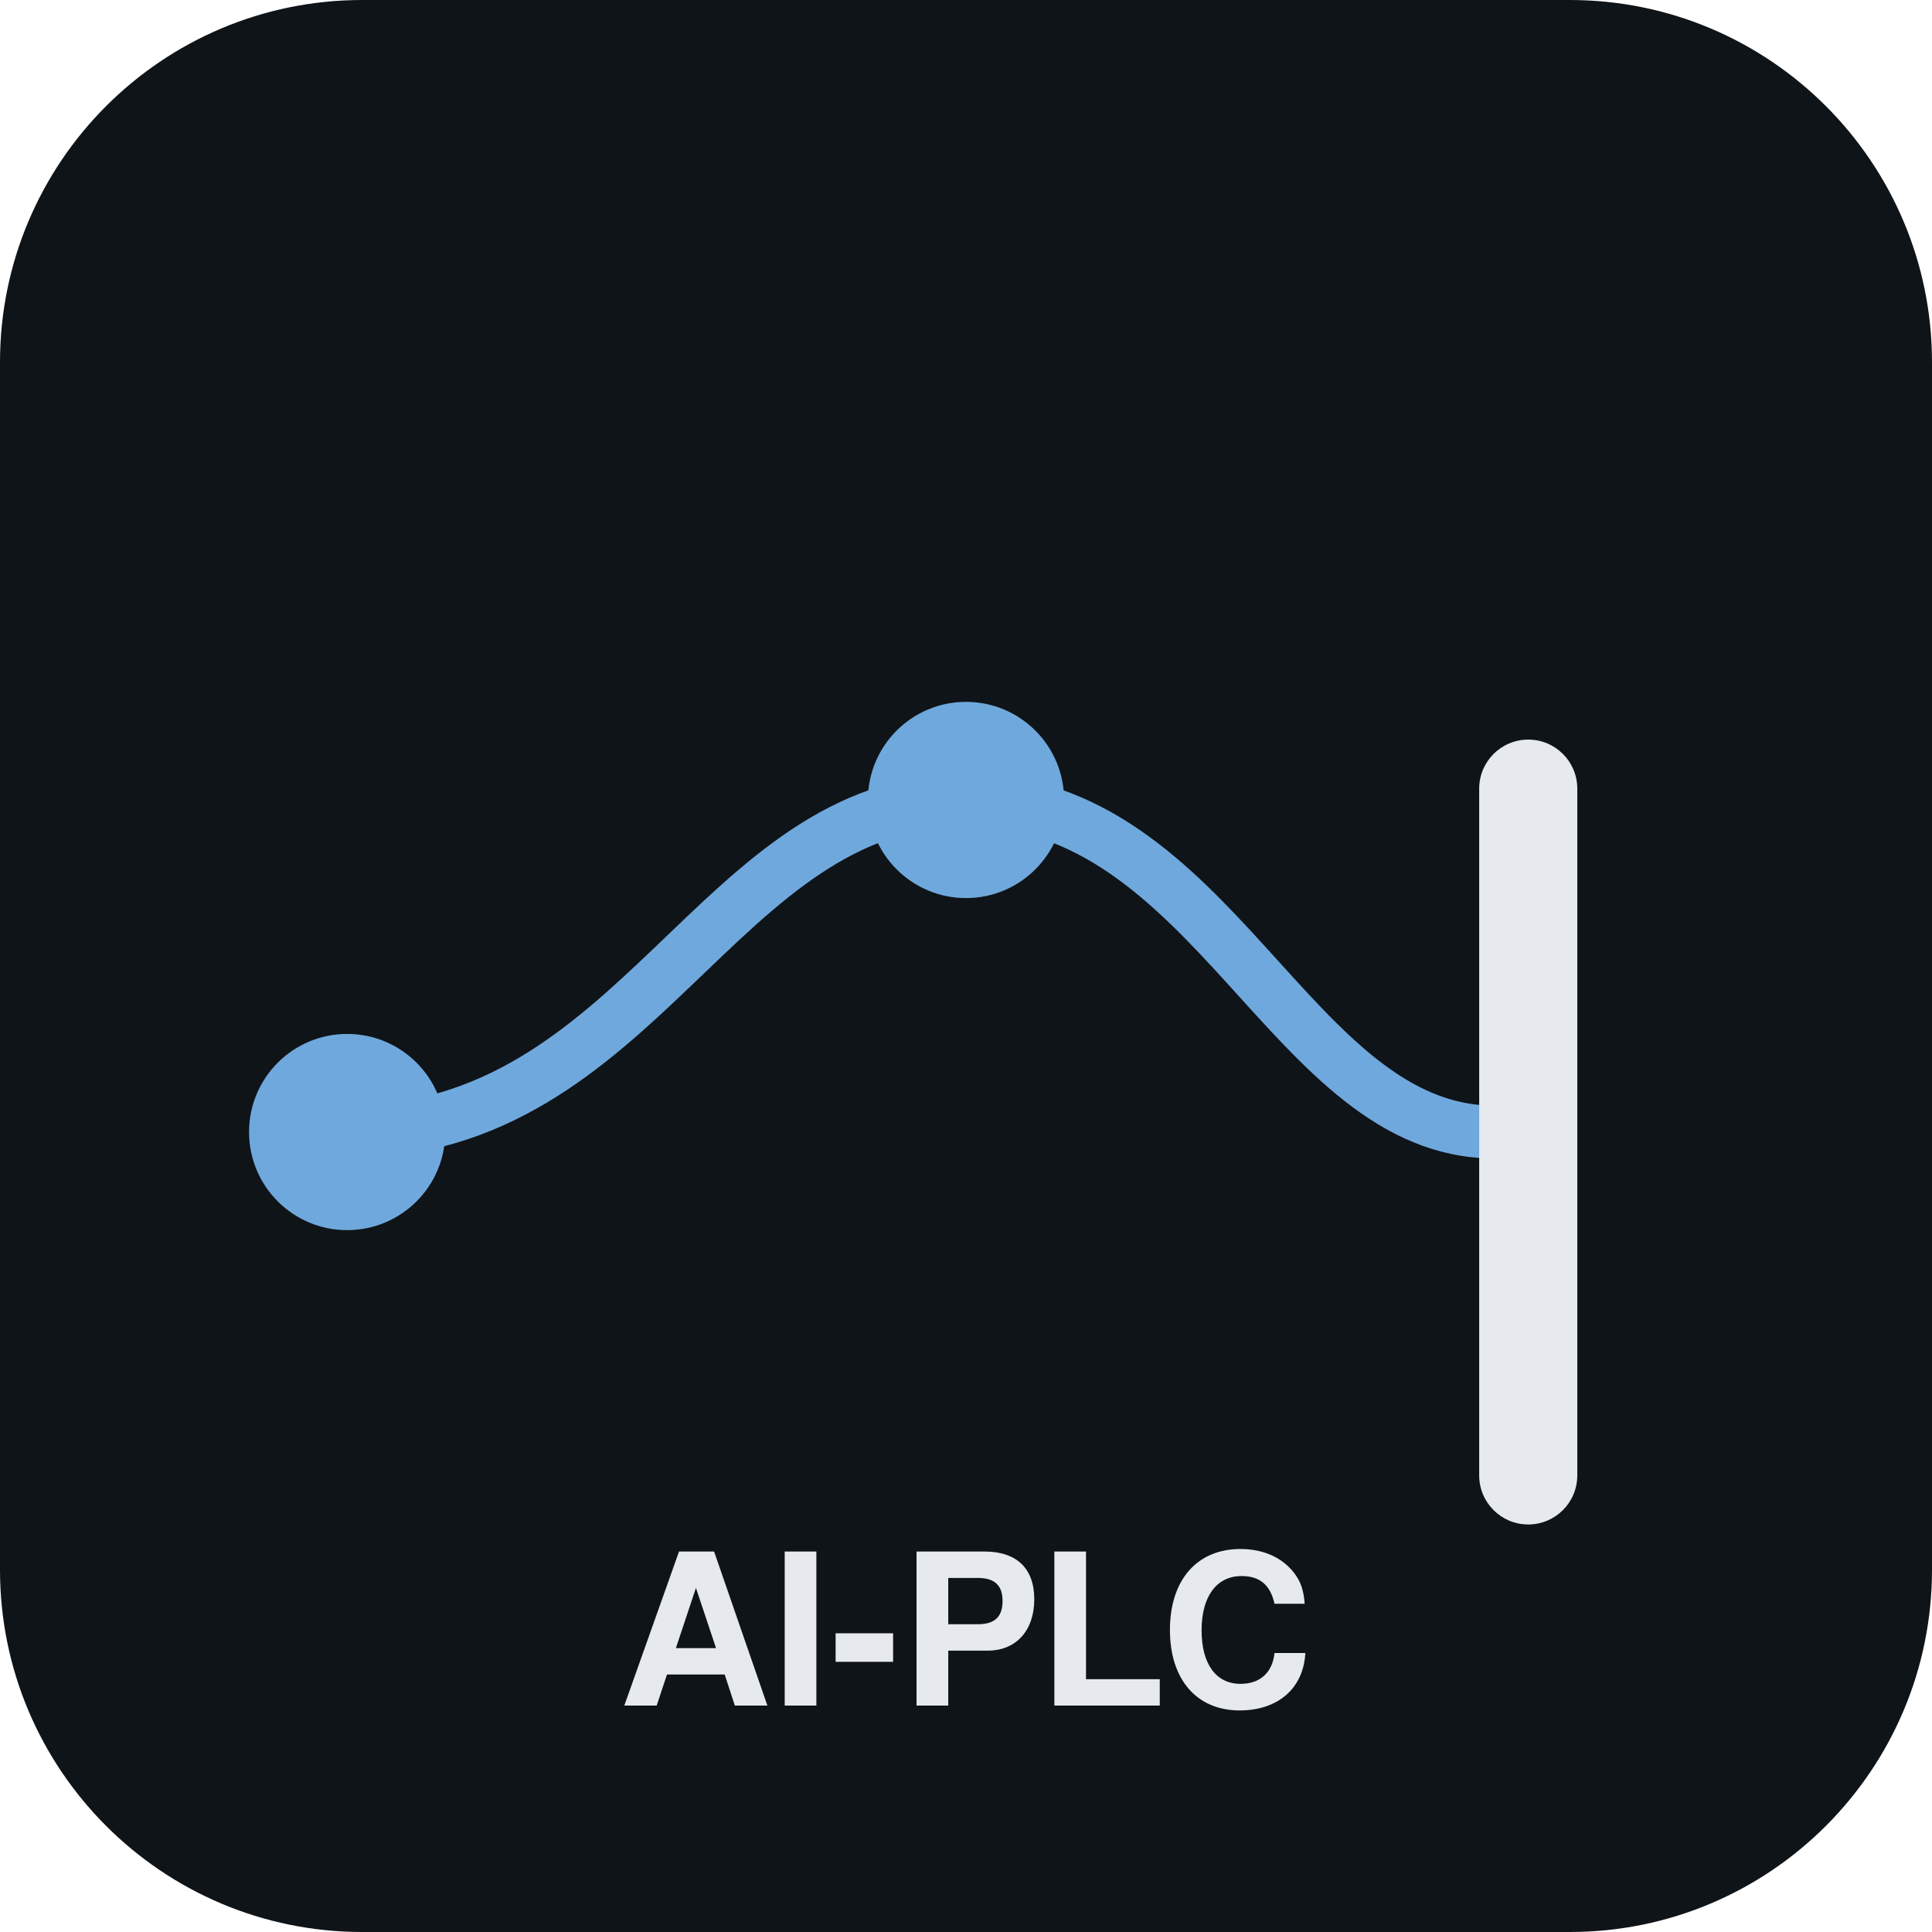
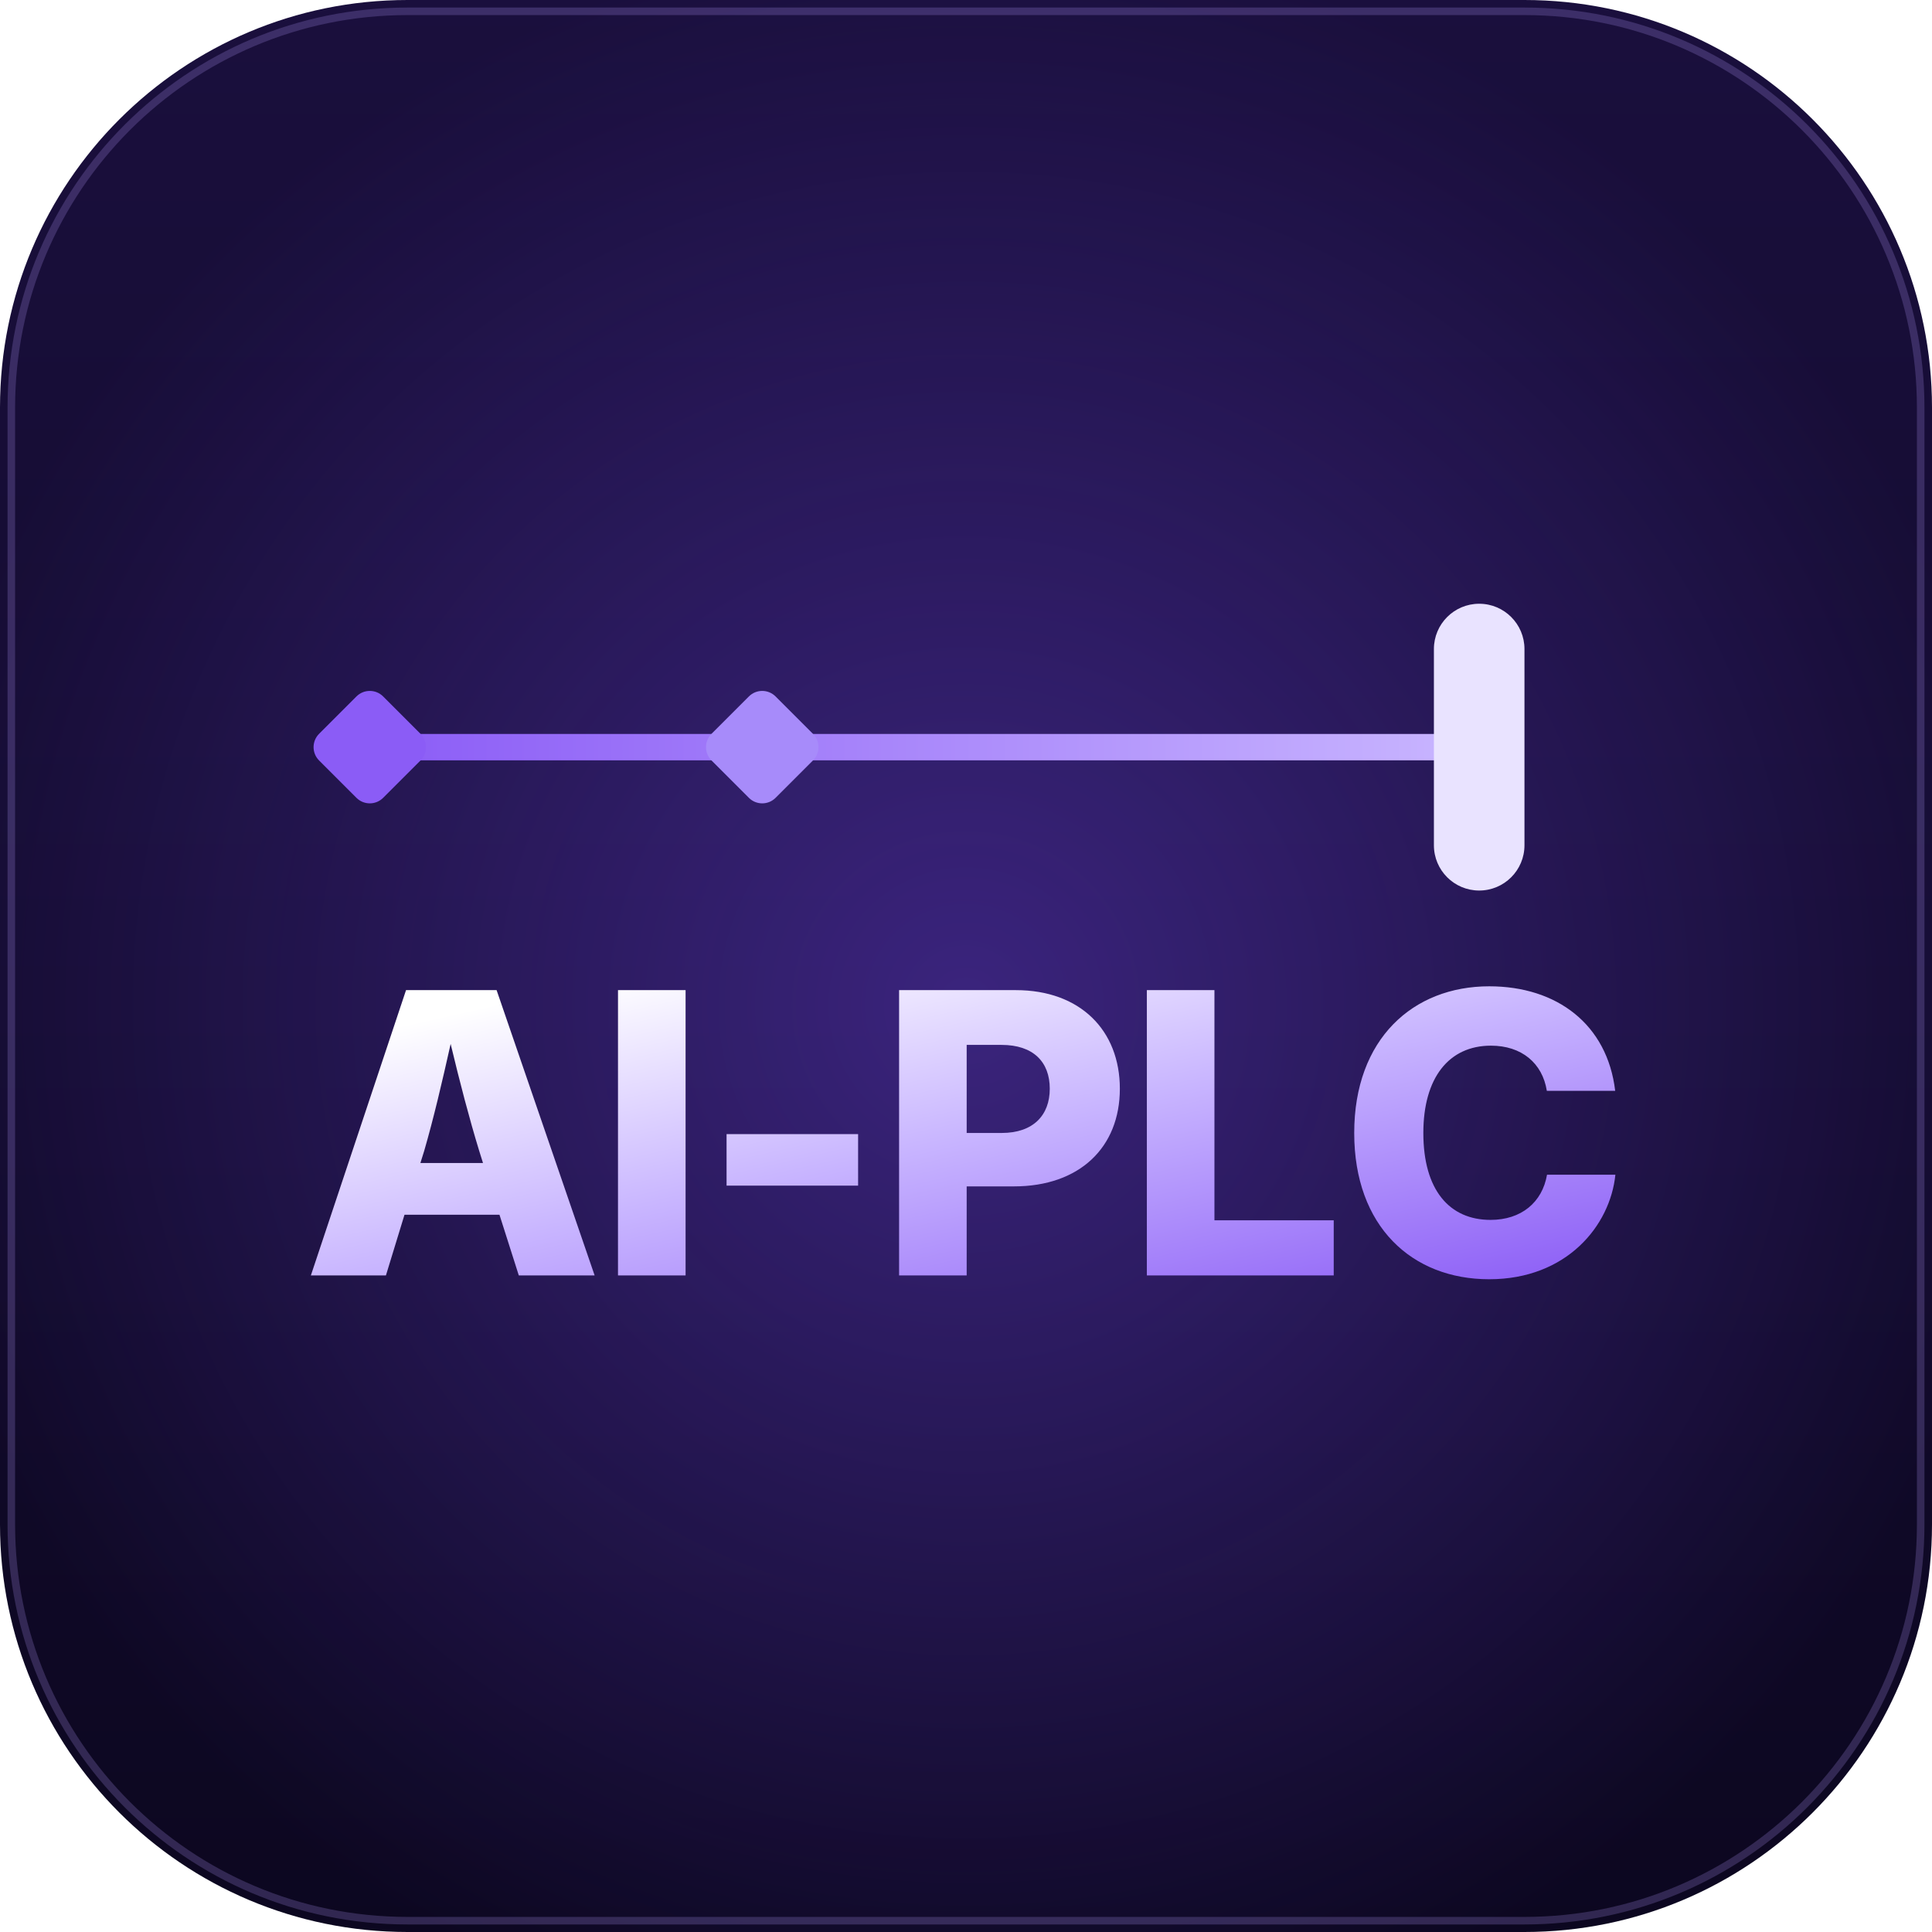
- <svg xmlns="http://www.w3.org/2000/svg" viewBox="0 0 512 512" role="img" aria-label="AI-PLC logo">
-   <rect width="512" height="512" rx="96" fill="#0F1419" />
-   <path d="M92 300 C170 300 190 212 256 212 C322 212 342 300 396 300" fill="none" stroke="#6FA8DC" stroke-width="14" stroke-linecap="round" />
-   <circle cx="92" cy="300" r="26" fill="#6FA8DC" />
-   <circle cx="256" cy="212" r="26" fill="#6FA8DC" />
-   <rect x="392" y="196" width="26" height="208" rx="13" fill="#E6E9EE" />
-   <text x="256" y="452" text-anchor="middle" font-family="Helvetica, Arial, sans-serif" font-size="56" font-weight="700" fill="#E6E9EE">AI-PLC</text>
+ <svg xmlns="http://www.w3.org/2000/svg" viewBox="0 0 512 512" role="img" aria-label="AI-PLC">
+   <defs>
+     <linearGradient id="bg" x1="0" y1="0" x2="0" y2="1">
+       <stop offset="0" stop-color="#1a0f3d" />
+       <stop offset="1" stop-color="#0c0720" />
+     </linearGradient>
+     <radialGradient id="glow" cx="50%" cy="52%" r="55%">
+       <stop offset="0" stop-color="#7c4dff" stop-opacity=".38" />
+       <stop offset="1" stop-color="#7c4dff" stop-opacity="0" />
+     </radialGradient>
+     <linearGradient id="word" x1="0" y1="0" x2="1" y2="1">
+       <stop offset=".1" stop-color="#ffffff" />
+       <stop offset=".5" stop-color="#c9b6ff" />
+       <stop offset="1" stop-color="#8b5cf6" />
+     </linearGradient>
+     <linearGradient id="path" gradientUnits="userSpaceOnUse" x1="98" y1="0" x2="392" y2="0">
+       <stop offset="0" stop-color="#8b5cf6" />
+       <stop offset="1" stop-color="#c9b6ff" />
+     </linearGradient>
+   </defs>
+   <rect width="512" height="512" rx="108" fill="url(#bg)" />
+   <rect width="512" height="512" rx="108" fill="url(#glow)" />
+   <rect x="3" y="3" width="506" height="506" rx="105" fill="none" stroke="#b79cff" stroke-opacity=".22" stroke-width="2" />
+   <line x1="98" y1="198" x2="392" y2="198" stroke="url(#path)" stroke-width="7" stroke-linecap="round" />
+   <rect x="86" y="186" width="24" height="24" rx="5" transform="rotate(45 98 198)" fill="#8b5cf6" />
+   <rect x="190" y="186" width="24" height="24" rx="5" transform="rotate(45 202 198)" fill="#a78bfa" />
+   <rect x="380" y="160" width="24" height="76" rx="12" fill="#e9e3ff" />
+   <path transform="translate(80 338)" d="M2.385 0.0H22.275L27.197 -16.085H52.365L57.489 0.0H77.583L51.604 -75.604H27.603ZM31.409 -29.785 32.423 -33.032C34.91 -41.608 37.142 -51.147 39.426 -61.346C41.861 -51.198 44.348 -41.658 46.986 -33.032L48.001 -29.785Z M101.687 -75.604H83.775V0.0H101.687Z M147.406 -37.447H112.547V-23.797H147.406Z M158.267 0.0H176.179V-23.595H188.712C206.065 -23.595 216.771 -33.895 216.771 -49.472C216.771 -64.948 206.268 -75.604 189.219 -75.604H158.267ZM176.179 -37.751V-61.092H185.413C193.836 -61.092 198.2 -56.576 198.2 -49.472C198.2 -42.47 193.836 -37.751 185.464 -37.751Z M223.928 0.0H273.451V-14.613H241.839V-75.604H223.928Z M314.655 1.015C335.205 1.015 346.723 -13.193 348.093 -26.69H329.978C328.71 -19.332 323.128 -14.715 315.01 -14.715C304.151 -14.715 297.2 -22.58 297.2 -37.751C297.2 -52.415 303.999 -60.889 315.111 -60.889C323.23 -60.889 328.761 -56.272 329.928 -48.914H348.042C345.962 -66.521 332.617 -76.619 314.655 -76.619C294.511 -76.619 278.882 -62.716 278.882 -37.751C278.882 -12.939 294.206 1.015 314.655 1.015Z" fill="url(#word)" />
</svg>
